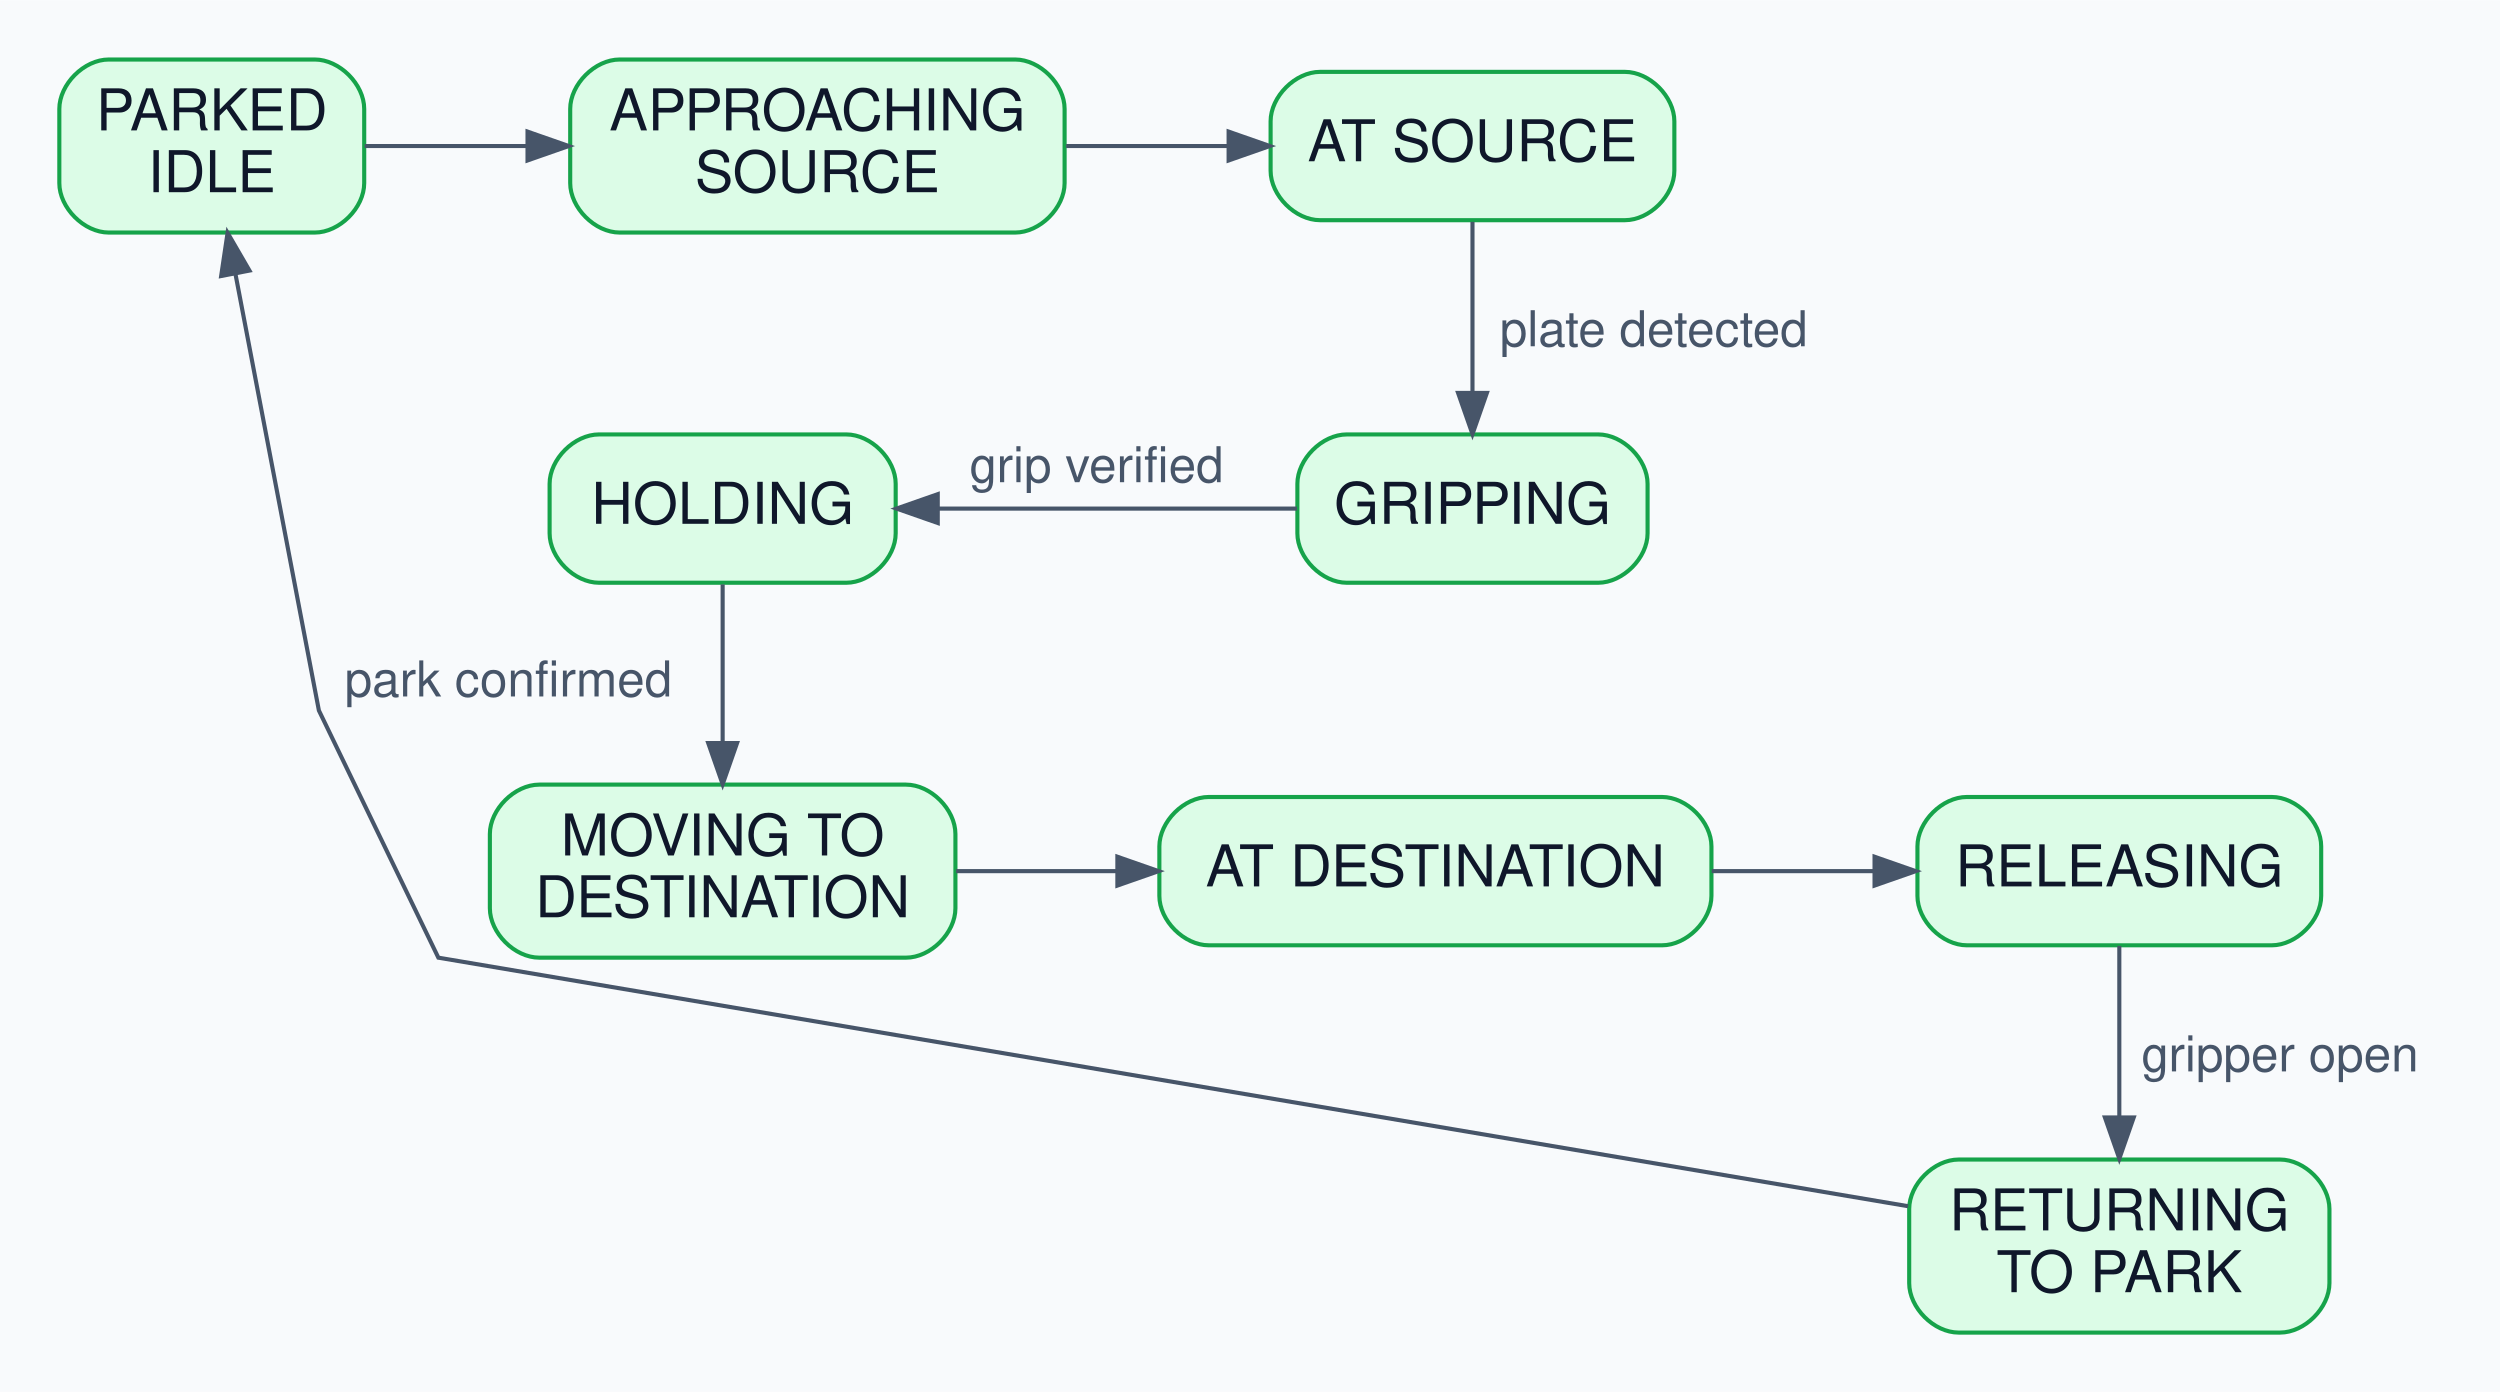
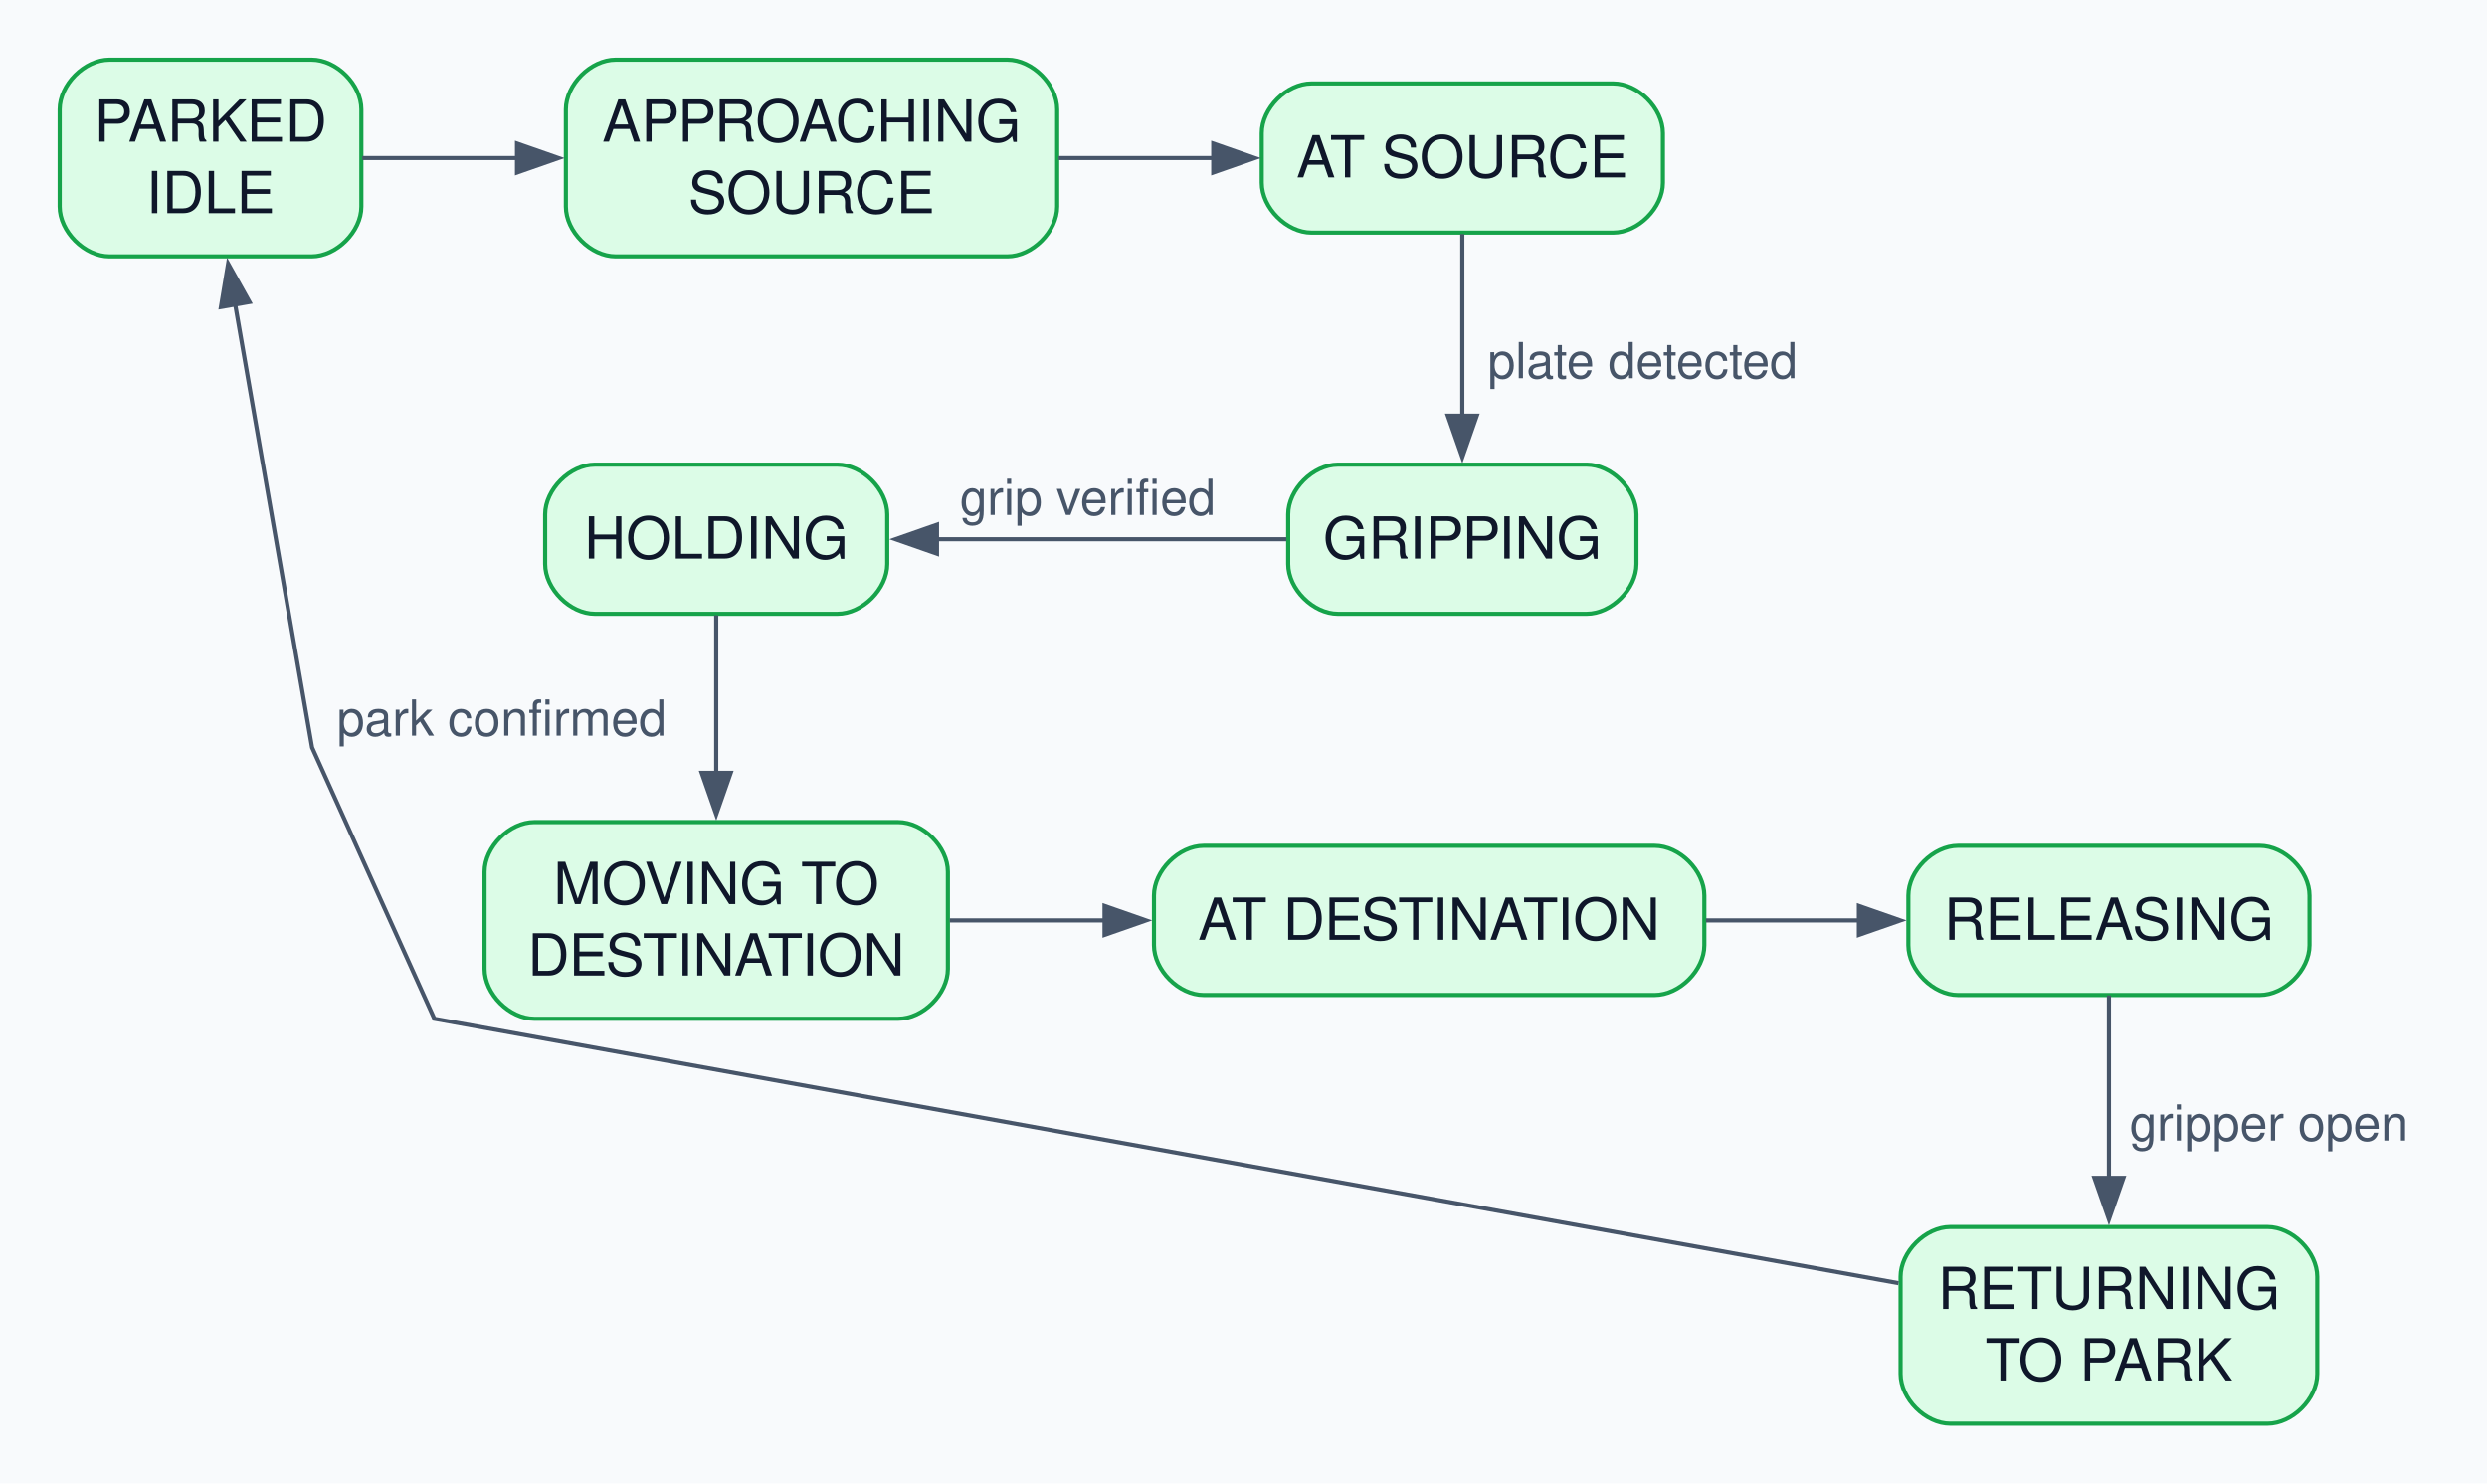
- <svg xmlns="http://www.w3.org/2000/svg" width="607pt" height="338pt" viewBox="0.00 0.00 606.80 337.80">
-   <g id="graph0" class="graph" transform="scale(1 1) rotate(0) translate(14.4 323.4)">
-     <polygon fill="#f8fafc" stroke="transparent" points="-14.4,14.4 -14.4,-323.4 592.4,-323.4 592.4,14.4 -14.4,14.4" />
+ <svg xmlns="http://www.w3.org/2000/svg" width="600pt" height="358pt" viewBox="0.00 0.00 600.00 358.00">
+   <g id="graph0" class="graph" transform="scale(1 1) rotate(0) translate(14.4 343.53)">
+     <polygon fill="#f8fafc" stroke="none" points="-14.4,14.4 -14.4,-343.53 586.04,-343.53 586.04,14.4 -14.4,14.4" />
    <g id="node1" class="node">
-       <path fill="#dcfce7" stroke="#16a34a" d="M62,-309C62,-309 12,-309 12,-309 6,-309 0,-303 0,-297 0,-297 0,-279 0,-279 0,-273 6,-267 12,-267 12,-267 62,-267 62,-267 68,-267 74,-273 74,-279 74,-279 74,-297 74,-297 74,-303 68,-309 62,-309" />
-       <text text-anchor="middle" x="37" y="-291.8" font-family="Helvetica,sans-Serif" font-size="14.00" fill="#0f172a">PARKED</text>
-       <text text-anchor="middle" x="37" y="-276.8" font-family="Helvetica,sans-Serif" font-size="14.00" fill="#0f172a">IDLE</text>
+       <path fill="#dcfce7" stroke="#16a34a" d="M60.78,-329.13C60.78,-329.13 12,-329.13 12,-329.13 6,-329.13 0,-323.13 0,-317.13 0,-317.13 0,-293.67 0,-293.67 0,-287.67 6,-281.67 12,-281.67 12,-281.67 60.78,-281.67 60.78,-281.67 66.78,-281.67 72.78,-287.67 72.78,-293.67 72.78,-293.67 72.78,-317.13 72.78,-317.13 72.78,-323.13 66.78,-329.13 60.78,-329.13" />
+       <text xml:space="preserve" text-anchor="middle" x="36.39" y="-309.35" font-family="Helvetica,sans-Serif" font-size="14.00" fill="#0f172a">PARKED</text>
+       <text xml:space="preserve" text-anchor="middle" x="36.39" y="-292.1" font-family="Helvetica,sans-Serif" font-size="14.00" fill="#0f172a">IDLE</text>
    </g>
    <g id="node2" class="node">
-       <path fill="#dcfce7" stroke="#16a34a" d="M232,-309C232,-309 136,-309 136,-309 130,-309 124,-303 124,-297 124,-297 124,-279 124,-279 124,-273 130,-267 136,-267 136,-267 232,-267 232,-267 238,-267 244,-273 244,-279 244,-279 244,-297 244,-297 244,-303 238,-309 232,-309" />
-       <text text-anchor="middle" x="184" y="-291.8" font-family="Helvetica,sans-Serif" font-size="14.00" fill="#0f172a">APPROACHING</text>
-       <text text-anchor="middle" x="184" y="-276.8" font-family="Helvetica,sans-Serif" font-size="14.00" fill="#0f172a">SOURCE</text>
+       <path fill="#dcfce7" stroke="#16a34a" d="M228.65,-329.13C228.65,-329.13 134.12,-329.13 134.12,-329.13 128.12,-329.13 122.12,-323.13 122.12,-317.13 122.12,-317.13 122.12,-293.67 122.12,-293.67 122.12,-287.67 128.12,-281.67 134.12,-281.67 134.12,-281.67 228.65,-281.67 228.65,-281.67 234.65,-281.67 240.65,-287.67 240.65,-293.67 240.65,-293.67 240.65,-317.13 240.65,-317.13 240.65,-323.13 234.65,-329.13 228.65,-329.13" />
+       <text xml:space="preserve" text-anchor="middle" x="181.39" y="-309.35" font-family="Helvetica,sans-Serif" font-size="14.00" fill="#0f172a">APPROACHING</text>
+       <text xml:space="preserve" text-anchor="middle" x="181.39" y="-292.1" font-family="Helvetica,sans-Serif" font-size="14.00" fill="#0f172a">SOURCE</text>
    </g>
    <g id="edge1" class="edge">
-       <path fill="none" stroke="#475569" d="M74.14,-288C80.97,-288 86,-288 86,-288 86,-288 100.42,-288 113.61,-288" />
-       <polygon fill="#475569" stroke="#475569" points="113.64,-291.5 123.64,-288 113.64,-284.5 113.64,-291.5" />
+       <path fill="none" stroke="#475569" d="M73.02,-305.4C79.76,-305.4 84.72,-305.4 84.72,-305.4 84.72,-305.4 97.84,-305.4 110.41,-305.4" />
+       <polygon fill="#475569" stroke="#475569" points="110.33,-308.9 120.33,-305.4 110.33,-301.9 110.33,-308.9" />
    </g>
    <g id="node3" class="node">
-       <path fill="#dcfce7" stroke="#16a34a" d="M380,-306C380,-306 306,-306 306,-306 300,-306 294,-300 294,-294 294,-294 294,-282 294,-282 294,-276 300,-270 306,-270 306,-270 380,-270 380,-270 386,-270 392,-276 392,-282 392,-282 392,-294 392,-294 392,-300 386,-306 380,-306" />
-       <text text-anchor="middle" x="343" y="-284.3" font-family="Helvetica,sans-Serif" font-size="14.00" fill="#0f172a">AT SOURCE</text>
+       <path fill="#dcfce7" stroke="#16a34a" d="M374.78,-323.4C374.78,-323.4 302,-323.4 302,-323.4 296,-323.4 290,-317.4 290,-311.4 290,-311.4 290,-299.4 290,-299.4 290,-293.4 296,-287.4 302,-287.4 302,-287.4 374.78,-287.4 374.78,-287.4 380.78,-287.4 386.78,-293.4 386.78,-299.4 386.78,-299.4 386.78,-311.4 386.78,-311.4 386.78,-317.4 380.78,-323.4 374.78,-323.4" />
+       <text xml:space="preserve" text-anchor="middle" x="338.39" y="-300.73" font-family="Helvetica,sans-Serif" font-size="14.00" fill="#0f172a">AT SOURCE</text>
    </g>
    <g id="edge2" class="edge">
-       <path fill="none" stroke="#475569" d="M244.37,-288C254.38,-288 272.19,-288 283.59,-288" />
-       <polygon fill="#475569" stroke="#475569" points="283.81,-291.5 293.81,-288 283.81,-284.5 283.81,-291.5" />
+       <path fill="none" stroke="#475569" d="M241,-305.4C250.55,-305.4 267.28,-305.4 278.55,-305.4" />
+       <polygon fill="#475569" stroke="#475569" points="278.31,-308.9 288.31,-305.4 278.31,-301.9 278.31,-308.9" />
    </g>
    <g id="node4" class="node">
-       <path fill="#dcfce7" stroke="#16a34a" d="M373.5,-218C373.5,-218 312.5,-218 312.5,-218 306.5,-218 300.5,-212 300.5,-206 300.5,-206 300.5,-194 300.5,-194 300.5,-188 306.5,-182 312.5,-182 312.5,-182 373.5,-182 373.5,-182 379.5,-182 385.5,-188 385.5,-194 385.5,-194 385.5,-206 385.5,-206 385.5,-212 379.5,-218 373.5,-218" />
-       <text text-anchor="middle" x="343" y="-196.3" font-family="Helvetica,sans-Serif" font-size="14.00" fill="#0f172a">GRIPPING</text>
+       <path fill="#dcfce7" stroke="#16a34a" d="M368.4,-231.42C368.4,-231.42 308.38,-231.42 308.38,-231.42 302.38,-231.42 296.38,-225.42 296.38,-219.42 296.38,-219.42 296.38,-207.42 296.38,-207.42 296.38,-201.42 302.38,-195.42 308.38,-195.42 308.38,-195.42 368.4,-195.42 368.4,-195.42 374.4,-195.42 380.4,-201.42 380.4,-207.42 380.4,-207.42 380.4,-219.42 380.4,-219.42 380.4,-225.42 374.4,-231.42 368.4,-231.42" />
+       <text xml:space="preserve" text-anchor="middle" x="338.39" y="-208.75" font-family="Helvetica,sans-Serif" font-size="14.00" fill="#0f172a">GRIPPING</text>
    </g>
    <g id="edge3" class="edge">
-       <path fill="none" stroke="#475569" d="M343,-269.6C343,-257.75 343,-241.82 343,-228.29" />
-       <polygon fill="#475569" stroke="#475569" points="346.5,-228.08 343,-218.08 339.5,-228.08 346.5,-228.08" />
-       <text text-anchor="middle" x="387" y="-239.4" font-family="Helvetica,sans-Serif" font-size="12.00" fill="#475569">plate detected</text>
+       <path fill="none" stroke="#475569" d="M338.39,-287.05C338.39,-274.6 338.39,-257.55 338.39,-243.09" />
+       <polygon fill="#475569" stroke="#475569" points="341.89,-243.23 338.39,-233.23 334.89,-243.23 341.89,-243.23" />
+       <text xml:space="preserve" text-anchor="middle" x="381.89" y="-252.27" font-family="Helvetica,sans-Serif" font-size="12.00" fill="#475569">plate detected</text>
    </g>
    <g id="node5" class="node">
-       <path fill="#dcfce7" stroke="#16a34a" d="M191,-218C191,-218 131,-218 131,-218 125,-218 119,-212 119,-206 119,-206 119,-194 119,-194 119,-188 125,-182 131,-182 131,-182 191,-182 191,-182 197,-182 203,-188 203,-194 203,-194 203,-206 203,-206 203,-212 197,-218 191,-218" />
-       <text text-anchor="middle" x="161" y="-196.3" font-family="Helvetica,sans-Serif" font-size="14.00" fill="#0f172a">HOLDING</text>
+       <path fill="#dcfce7" stroke="#16a34a" d="M187.65,-231.42C187.65,-231.42 129.12,-231.42 129.12,-231.42 123.12,-231.42 117.12,-225.42 117.12,-219.42 117.12,-219.42 117.12,-207.42 117.12,-207.42 117.12,-201.42 123.12,-195.42 129.12,-195.42 129.12,-195.42 187.65,-195.42 187.65,-195.42 193.65,-195.42 199.65,-201.42 199.65,-207.42 199.65,-207.42 199.65,-219.42 199.65,-219.42 199.65,-225.42 193.65,-231.42 187.65,-231.42" />
+       <text xml:space="preserve" text-anchor="middle" x="158.39" y="-208.75" font-family="Helvetica,sans-Serif" font-size="14.00" fill="#0f172a">HOLDING</text>
    </g>
    <g id="edge4" class="edge">
-       <path fill="none" stroke="#475569" d="M213.47,-200C241.05,-200 274.42,-200 300.39,-200" />
-       <polygon fill="#475569" stroke="#475569" points="213.21,-196.5 203.21,-200 213.21,-203.5 213.21,-196.5" />
-       <text text-anchor="middle" x="251.75" y="-206.4" font-family="Helvetica,sans-Serif" font-size="12.00" fill="#475569">grip verified</text>
+       <path fill="none" stroke="#475569" d="M211.33,-213.42C238.29,-213.42 270.63,-213.42 295.93,-213.42" />
+       <polygon fill="#475569" stroke="#475569" points="211.65,-209.92 201.65,-213.42 211.65,-216.92 211.65,-209.92" />
+       <text xml:space="preserve" text-anchor="middle" x="248.01" y="-219.27" font-family="Helvetica,sans-Serif" font-size="12.00" fill="#475569">grip verified</text>
    </g>
    <g id="node6" class="node">
-       <path fill="#dcfce7" stroke="#16a34a" d="M205.5,-133C205.5,-133 116.5,-133 116.5,-133 110.5,-133 104.5,-127 104.5,-121 104.5,-121 104.5,-103 104.5,-103 104.5,-97 110.5,-91 116.5,-91 116.5,-91 205.5,-91 205.5,-91 211.5,-91 217.5,-97 217.5,-103 217.5,-103 217.5,-121 217.5,-121 217.5,-127 211.5,-133 205.5,-133" />
-       <text text-anchor="middle" x="161" y="-115.8" font-family="Helvetica,sans-Serif" font-size="14.00" fill="#0f172a">MOVING TO</text>
-       <text text-anchor="middle" x="161" y="-100.8" font-family="Helvetica,sans-Serif" font-size="14.00" fill="#0f172a">DESTINATION</text>
+       <path fill="#dcfce7" stroke="#16a34a" d="M202.28,-145.17C202.28,-145.17 114.5,-145.17 114.5,-145.17 108.5,-145.17 102.5,-139.17 102.5,-133.17 102.5,-133.17 102.5,-109.71 102.5,-109.71 102.5,-103.71 108.5,-97.71 114.5,-97.71 114.5,-97.71 202.28,-97.71 202.28,-97.71 208.28,-97.71 214.28,-103.71 214.28,-109.71 214.28,-109.71 214.28,-133.17 214.28,-133.17 214.28,-139.17 208.28,-145.17 202.28,-145.17" />
+       <text xml:space="preserve" text-anchor="middle" x="158.39" y="-125.39" font-family="Helvetica,sans-Serif" font-size="14.00" fill="#0f172a">MOVING TO</text>
+       <text xml:space="preserve" text-anchor="middle" x="158.39" y="-108.14" font-family="Helvetica,sans-Serif" font-size="14.00" fill="#0f172a">DESTINATION</text>
    </g>
    <g id="edge5" class="edge">
-       <path fill="none" stroke="#475569" d="M161,-181.6C161,-170.63 161,-156.17 161,-143.36" />
-       <polygon fill="#475569" stroke="#475569" points="164.5,-143.09 161,-133.09 157.5,-143.09 164.5,-143.09" />
+       <path fill="none" stroke="#475569" d="M158.39,-195.07C158.39,-184.28 158.39,-170.02 158.39,-157" />
+       <polygon fill="#475569" stroke="#475569" points="161.89,-157.04 158.39,-147.04 154.89,-157.04 161.89,-157.04" />
    </g>
    <g id="node7" class="node">
-       <path fill="#dcfce7" stroke="#16a34a" d="M389,-130C389,-130 279,-130 279,-130 273,-130 267,-124 267,-118 267,-118 267,-106 267,-106 267,-100 273,-94 279,-94 279,-94 389,-94 389,-94 395,-94 401,-100 401,-106 401,-106 401,-118 401,-118 401,-124 395,-130 389,-130" />
-       <text text-anchor="middle" x="334" y="-108.3" font-family="Helvetica,sans-Serif" font-size="14.00" fill="#0f172a">AT DESTINATION</text>
+       <path fill="#dcfce7" stroke="#16a34a" d="M384.78,-139.44C384.78,-139.44 276,-139.44 276,-139.44 270,-139.44 264,-133.44 264,-127.44 264,-127.44 264,-115.44 264,-115.44 264,-109.44 270,-103.44 276,-103.44 276,-103.44 384.78,-103.44 384.78,-103.44 390.78,-103.44 396.78,-109.44 396.78,-115.44 396.78,-115.44 396.78,-127.44 396.78,-127.44 396.78,-133.44 390.78,-139.44 384.78,-139.44" />
+       <text xml:space="preserve" text-anchor="middle" x="330.39" y="-116.77" font-family="Helvetica,sans-Serif" font-size="14.00" fill="#0f172a">AT DESTINATION</text>
    </g>
    <g id="edge6" class="edge">
-       <path fill="none" stroke="#475569" d="M217.67,-112C218.31,-112 218.67,-112 218.67,-112 218.67,-112 240.04,-112 256.76,-112" />
-       <polygon fill="#475569" stroke="#475569" points="256.81,-115.5 266.81,-112 256.81,-108.5 256.81,-115.5" />
+       <path fill="none" stroke="#475569" d="M214.73,-121.44C215.37,-121.44 215.72,-121.44 215.72,-121.44 215.72,-121.44 235.78,-121.44 252.17,-121.44" />
+       <polygon fill="#475569" stroke="#475569" points="252.08,-124.94 262.08,-121.44 252.08,-117.94 252.08,-124.94" />
    </g>
    <g id="node8" class="node">
-       <path fill="#dcfce7" stroke="#16a34a" d="M537,-130C537,-130 463,-130 463,-130 457,-130 451,-124 451,-118 451,-118 451,-106 451,-106 451,-100 457,-94 463,-94 463,-94 537,-94 537,-94 543,-94 549,-100 549,-106 549,-106 549,-118 549,-118 549,-124 543,-130 537,-130" />
-       <text text-anchor="middle" x="500" y="-108.3" font-family="Helvetica,sans-Serif" font-size="14.00" fill="#0f172a">RELEASING</text>
+       <path fill="#dcfce7" stroke="#16a34a" d="M530.78,-139.44C530.78,-139.44 458,-139.44 458,-139.44 452,-139.44 446,-133.44 446,-127.44 446,-127.44 446,-115.44 446,-115.44 446,-109.44 452,-103.44 458,-103.44 458,-103.44 530.78,-103.44 530.78,-103.44 536.78,-103.44 542.78,-109.44 542.78,-115.44 542.78,-115.44 542.78,-127.44 542.78,-127.44 542.78,-133.44 536.78,-139.44 530.78,-139.44" />
+       <text xml:space="preserve" text-anchor="middle" x="494.39" y="-116.77" font-family="Helvetica,sans-Serif" font-size="14.00" fill="#0f172a">RELEASING</text>
    </g>
    <g id="edge7" class="edge">
-       <path fill="none" stroke="#475569" d="M401.07,-112C412.49,-112 429.4,-112 440.5,-112" />
-       <polygon fill="#475569" stroke="#475569" points="440.59,-115.5 450.59,-112 440.59,-108.5 440.59,-115.5" />
+       <path fill="none" stroke="#475569" d="M397.19,-121.44C408.01,-121.44 423.49,-121.44 434.26,-121.44" />
+       <polygon fill="#475569" stroke="#475569" points="434.06,-124.94 444.06,-121.44 434.06,-117.94 434.06,-124.94" />
    </g>
    <g id="node9" class="node">
-       <path fill="#dcfce7" stroke="#16a34a" d="M539,-42C539,-42 461,-42 461,-42 455,-42 449,-36 449,-30 449,-30 449,-12 449,-12 449,-6 455,0 461,0 461,0 539,0 539,0 545,0 551,-6 551,-12 551,-12 551,-30 551,-30 551,-36 545,-42 539,-42" />
-       <text text-anchor="middle" x="500" y="-24.8" font-family="Helvetica,sans-Serif" font-size="14.00" fill="#0f172a">RETURNING</text>
-       <text text-anchor="middle" x="500" y="-9.8" font-family="Helvetica,sans-Serif" font-size="14.00" fill="#0f172a">TO PARK</text>
+       <path fill="#dcfce7" stroke="#16a34a" d="M532.65,-47.46C532.65,-47.46 456.12,-47.46 456.12,-47.46 450.12,-47.46 444.12,-41.46 444.12,-35.46 444.12,-35.46 444.12,-12 444.12,-12 444.12,-6 450.12,0 456.12,0 456.12,0 532.65,0 532.65,0 538.65,0 544.65,-6 544.65,-12 544.65,-12 544.65,-35.46 544.65,-35.46 544.65,-41.46 538.65,-47.46 532.65,-47.46" />
+       <text xml:space="preserve" text-anchor="middle" x="494.39" y="-27.68" font-family="Helvetica,sans-Serif" font-size="14.00" fill="#0f172a">RETURNING</text>
+       <text xml:space="preserve" text-anchor="middle" x="494.39" y="-10.43" font-family="Helvetica,sans-Serif" font-size="14.00" fill="#0f172a">TO PARK</text>
    </g>
    <g id="edge8" class="edge">
-       <path fill="none" stroke="#475569" d="M500,-93.84C500,-82.09 500,-66.18 500,-52.32" />
-       <polygon fill="#475569" stroke="#475569" points="503.5,-52.22 500,-42.22 496.5,-52.22 503.5,-52.22" />
-       <text text-anchor="middle" x="539" y="-63.4" font-family="Helvetica,sans-Serif" font-size="12.00" fill="#475569">gripper open</text>
+       <path fill="none" stroke="#475569" d="M494.39,-103.33C494.39,-91.11 494.39,-74.25 494.39,-59.28" />
+       <polygon fill="#475569" stroke="#475569" points="497.89,-59.32 494.39,-49.32 490.89,-59.32 497.89,-59.32" />
+       <text xml:space="preserve" text-anchor="middle" x="533.01" y="-68.31" font-family="Helvetica,sans-Serif" font-size="12.00" fill="#475569">gripper open</text>
    </g>
    <g id="edge9" class="edge">
-       <path fill="none" stroke="#475569" d="M448.74,-30.67C339.16,-49.2 92,-91 92,-91 92,-91 63,-151 63,-151 63,-151 50.42,-216.81 42.76,-256.88" />
-       <polygon fill="#475569" stroke="#475569" points="39.28,-256.45 40.84,-266.93 46.15,-257.77 39.28,-256.45" />
-       <text text-anchor="middle" x="109" y="-154.4" font-family="Helvetica,sans-Serif" font-size="12.00" fill="#475569">park confirmed</text>
+       <path fill="none" stroke="#475569" d="M443.63,-33.9C335.13,-53.5 90.39,-97.71 90.39,-97.71 90.39,-97.71 60.89,-163.17 60.89,-163.17 60.89,-163.17 49.55,-228.51 42.3,-270.31" />
+       <polygon fill="#475569" stroke="#475569" points="38.9,-269.45 40.64,-279.9 45.8,-270.65 38.9,-269.45" />
+       <text xml:space="preserve" text-anchor="middle" x="106.64" y="-166.02" font-family="Helvetica,sans-Serif" font-size="12.00" fill="#475569">park confirmed</text>
    </g>
  </g>
</svg>
